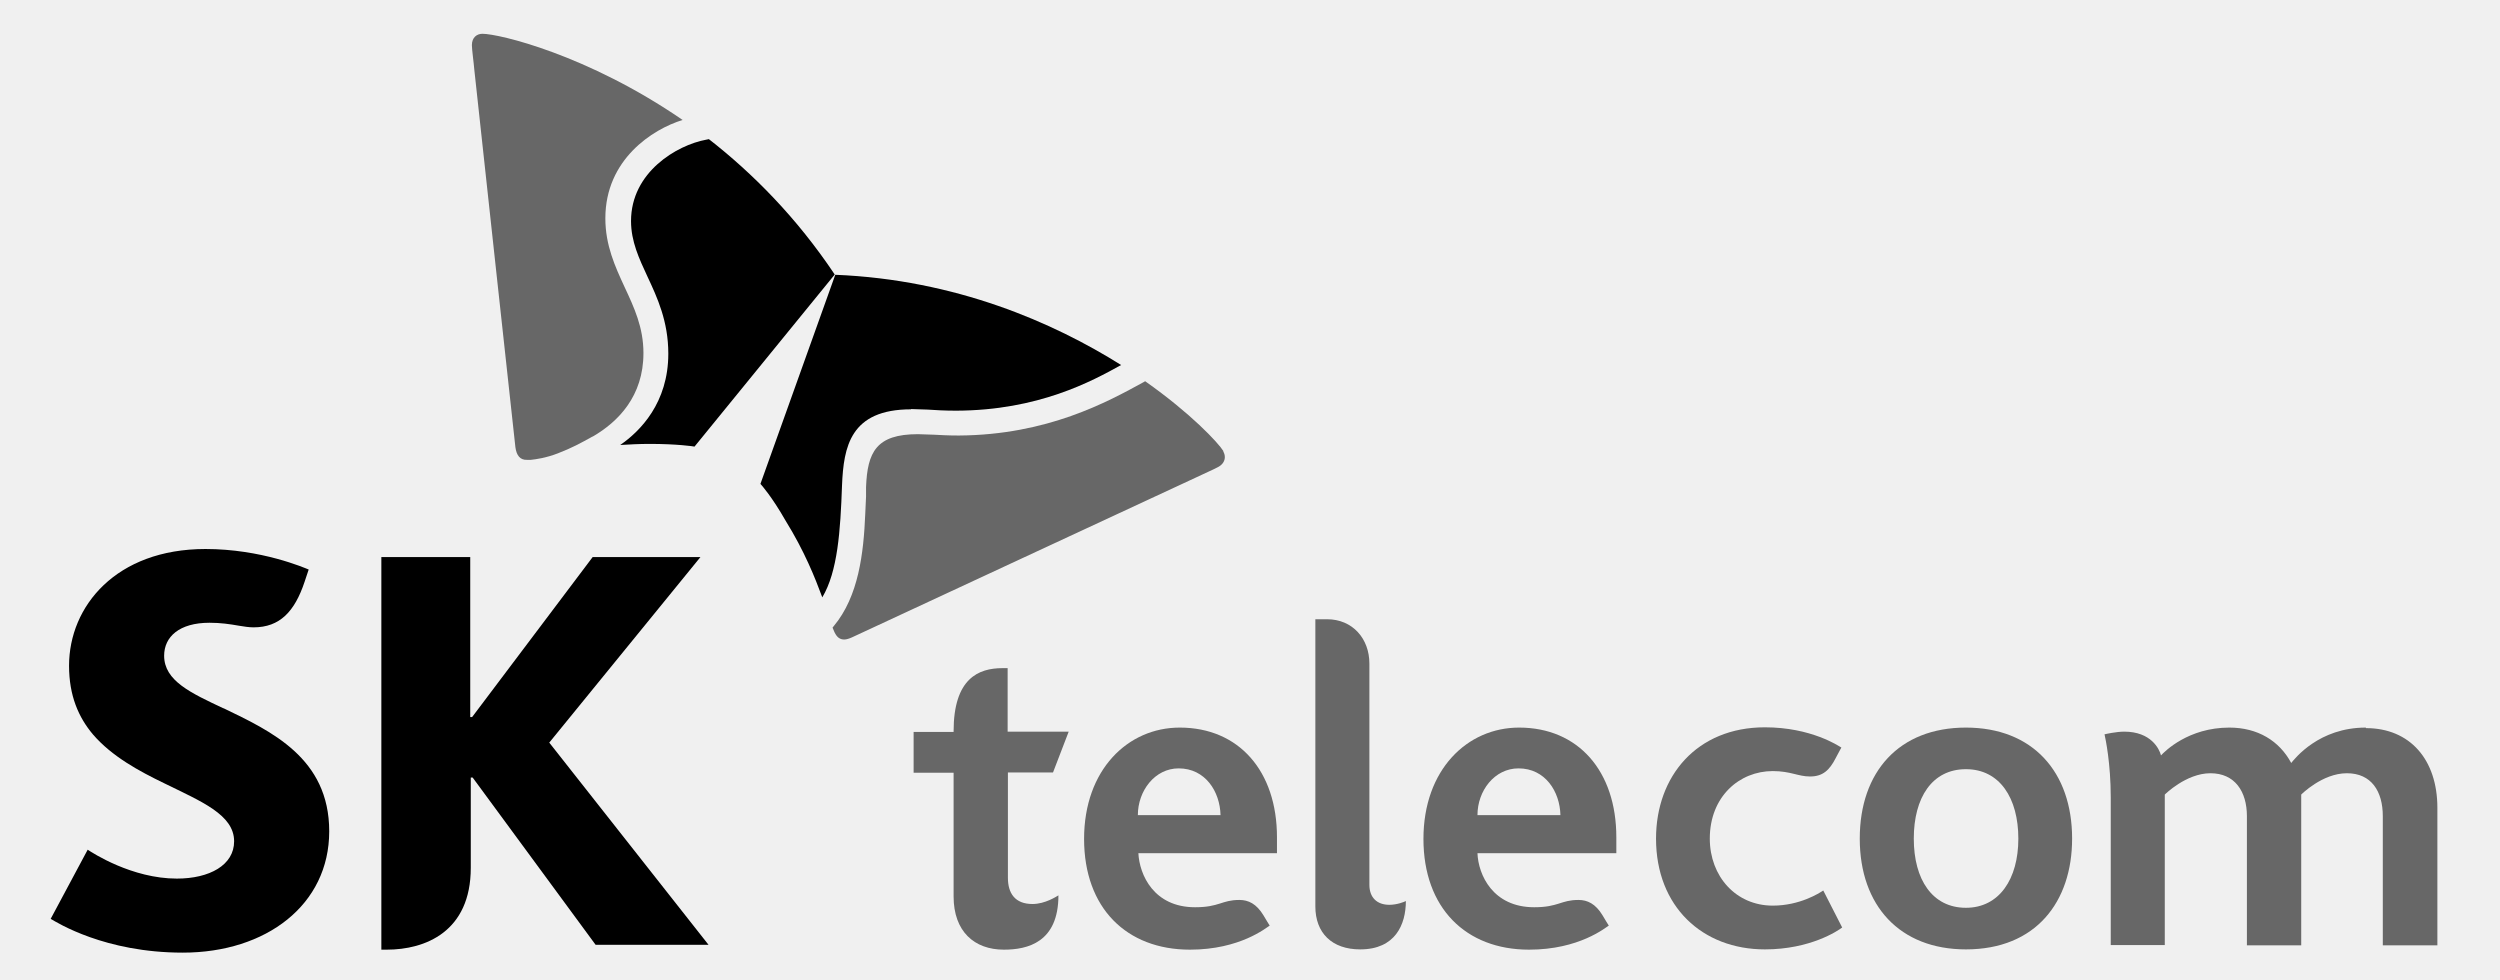
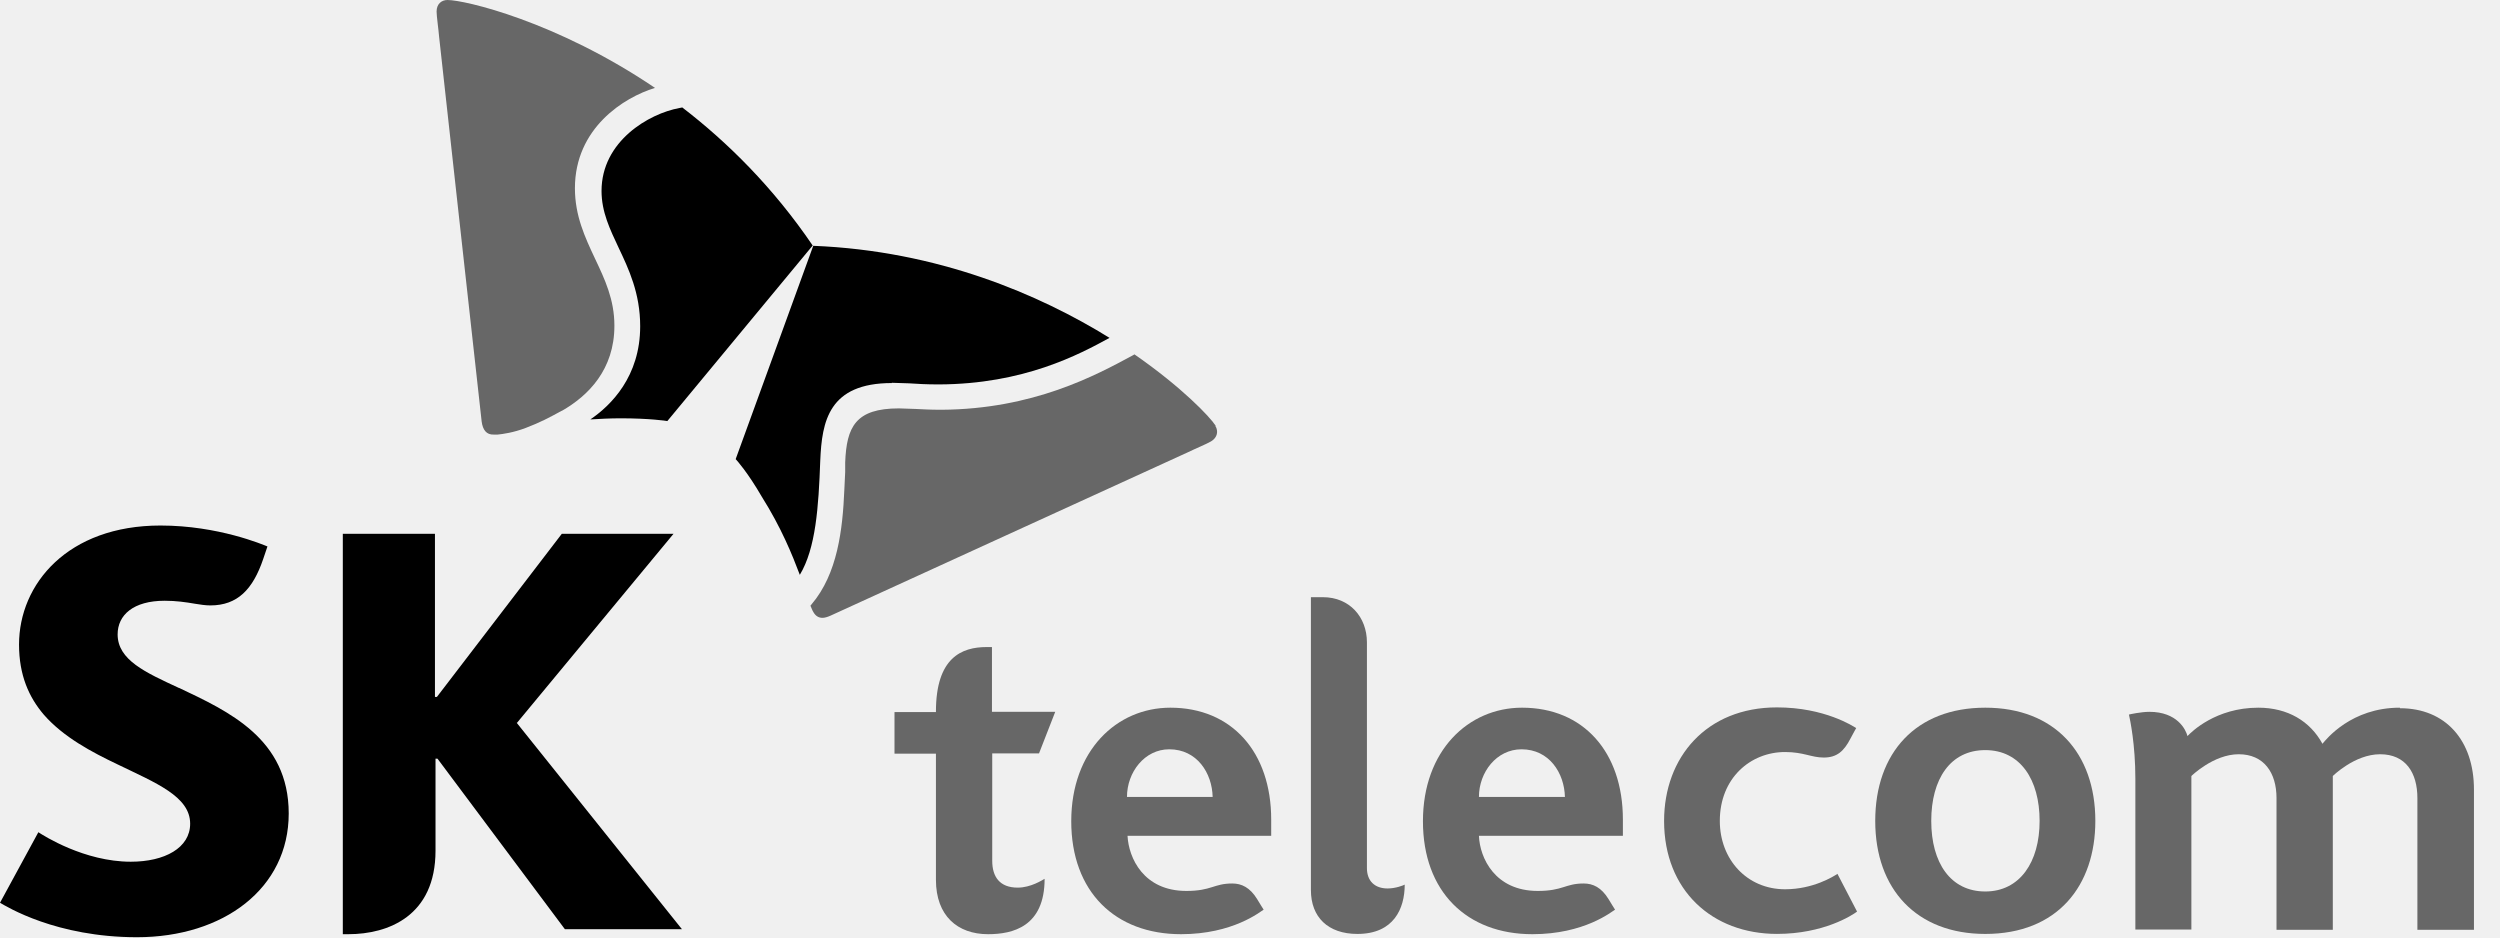
- <svg xmlns="http://www.w3.org/2000/svg" width="148" height="58" viewBox="0 0 148 58" fill="none">
-   <g clip-path="url(#clip0_1568_4658)">
-     <path d="M140.054 43.073C137.287 43.073 135.864 44.896 135.64 45.168C134.936 43.856 133.657 43.073 131.977 43.073C129.546 43.073 128.155 44.48 127.931 44.72C127.835 44.336 127.339 43.313 125.755 43.313C125.292 43.313 124.636 43.457 124.588 43.473C124.652 43.761 124.956 45.2 124.956 47.199V55.948H128.155V47.039C128.155 47.039 129.418 45.776 130.858 45.776C132.297 45.776 133.017 46.847 133.017 48.319V55.964H136.232V47.039C136.232 47.039 137.479 45.776 138.935 45.776C140.39 45.776 141.062 46.847 141.062 48.319V55.964H144.293V47.823C144.293 44.96 142.661 43.105 140.07 43.105L140.054 43.073Z" fill="#676767" />
-     <path d="M104.947 53.613C102.771 53.613 101.22 51.885 101.22 49.646C101.22 47.151 102.979 45.648 104.947 45.648C106.002 45.648 106.45 45.968 107.154 45.968C107.905 45.968 108.305 45.6 108.673 44.88C108.881 44.48 109.009 44.256 109.009 44.256C108.849 44.16 107.218 43.057 104.483 43.057C100.452 43.057 98.037 45.952 98.037 49.646C98.037 53.677 100.788 56.204 104.483 56.204C107.154 56.204 108.785 55.116 109.057 54.908L107.937 52.717C107.698 52.877 106.546 53.613 104.947 53.613Z" fill="#676767" />
-     <path d="M69.84 43.073C66.769 43.073 64.178 45.568 64.178 49.662C64.178 53.757 66.689 56.22 70.447 56.22C73.422 56.22 74.974 54.908 75.166 54.796C75.166 54.796 74.878 54.333 74.798 54.189C74.382 53.501 73.902 53.277 73.374 53.277C72.319 53.277 72.191 53.709 70.751 53.709C68.304 53.709 67.457 51.789 67.392 50.51H75.597V49.566C75.597 45.648 73.342 43.073 69.84 43.073ZM67.361 48.255C67.361 46.815 68.368 45.488 69.776 45.488C71.359 45.488 72.223 46.863 72.255 48.255H67.361Z" fill="#676767" />
-     <path d="M81.068 52.381V39.282C81.068 37.811 80.076 36.659 78.557 36.659H77.869V53.661C77.869 55.228 78.845 56.204 80.524 56.204C82.603 56.204 83.227 54.733 83.227 53.341C83.147 53.389 82.699 53.565 82.251 53.565C81.516 53.565 81.068 53.133 81.068 52.381Z" fill="#676767" />
-     <path d="M59.668 51.95V45.728H62.339L63.267 43.313H59.652V39.554C59.652 39.554 59.364 39.554 59.348 39.554C57.925 39.554 56.453 40.162 56.453 43.297V43.329H54.086V45.744H56.453V53.069C56.453 55.148 57.685 56.22 59.428 56.22C60.835 56.22 62.659 55.788 62.659 53.005C62.547 53.069 61.875 53.517 61.123 53.517C60.084 53.517 59.668 52.877 59.668 51.966V51.95Z" fill="#676767" />
-     <path d="M89.93 43.073C86.859 43.073 84.268 45.568 84.268 49.662C84.268 53.757 86.779 56.22 90.521 56.22C93.496 56.22 95.048 54.908 95.24 54.796C95.24 54.796 94.952 54.333 94.872 54.189C94.456 53.501 93.976 53.277 93.448 53.277C92.393 53.277 92.265 53.709 90.825 53.709C88.378 53.709 87.514 51.789 87.466 50.51H95.687V49.566C95.687 45.648 93.432 43.073 89.93 43.073ZM87.466 48.255C87.466 46.815 88.474 45.488 89.897 45.488C91.481 45.488 92.345 46.863 92.377 48.255H87.482H87.466Z" fill="#676767" />
-     <path d="M116.383 56.204C112.465 56.204 110.098 53.613 110.098 49.646C110.098 45.68 112.433 43.073 116.383 43.073C120.334 43.073 122.669 45.696 122.669 49.646C122.669 53.389 120.526 56.204 116.383 56.204ZM116.383 53.741C118.351 53.741 119.486 52.045 119.486 49.646C119.486 47.247 118.383 45.536 116.383 45.536C114.384 45.536 113.296 47.215 113.296 49.646C113.296 52.077 114.4 53.741 116.383 53.741Z" fill="#676767" />
-     <path d="M13.236 41.937C11.301 41.025 9.717 40.306 9.717 38.818C9.717 37.699 10.613 36.867 12.405 36.867C13.06 36.867 13.604 36.947 14.148 37.043C14.436 37.091 14.74 37.139 15.011 37.139C16.563 37.139 17.443 36.211 18.034 34.436L18.274 33.716C18.034 33.62 15.475 32.501 12.165 32.501C6.871 32.501 4.088 35.891 4.088 39.41C4.088 41.185 4.647 42.465 5.511 43.488C6.631 44.784 8.23 45.648 9.717 46.367C11.893 47.439 13.86 48.223 13.86 49.806C13.86 51.214 12.405 52.013 10.469 52.013C7.814 52.013 5.479 50.494 5.191 50.302L3 54.396C3.384 54.62 6.199 56.396 10.821 56.396C15.763 56.396 19.49 53.565 19.49 49.214C19.49 44.864 16.035 43.281 13.22 41.921L13.236 41.937Z" fill="black" />
-     <path d="M32.525 43.952L41.465 32.98H35.084L27.95 42.449H27.838V32.98H22.576V56.22H22.896C25.167 56.22 27.87 55.164 27.87 51.374V46.032H27.982L35.26 55.932H41.945L32.508 43.952H32.525Z" fill="black" />
-     <path d="M53.926 24.216L54.918 24.248C55.382 24.28 55.91 24.312 56.613 24.312C61.475 24.296 64.642 22.568 66.37 21.609C62.371 19.098 56.581 16.555 49.448 16.267C48.984 17.594 45.306 27.814 45.018 28.646C45.066 28.694 45.705 29.414 46.505 30.821C47.625 32.629 48.248 34.196 48.68 35.364C49.592 33.828 49.752 31.445 49.848 28.726C49.944 26.455 50.328 24.232 53.942 24.232L53.926 24.216Z" fill="black" />
-     <path d="M72.43 26.711C72.111 26.199 70.495 24.472 67.792 22.568L67.712 22.616C65.585 23.784 62.018 25.751 56.756 25.783C56.069 25.783 55.653 25.751 55.301 25.735L54.341 25.703C51.862 25.703 51.35 26.775 51.27 28.838V29.398L51.222 30.437C51.126 32.725 50.839 35.3 49.351 37.075L49.287 37.155C49.351 37.299 49.399 37.443 49.463 37.539C49.591 37.763 49.767 37.859 49.975 37.859C50.103 37.859 50.263 37.811 50.439 37.731C50.87 37.539 68.208 29.462 70.815 28.262C71.199 28.07 71.919 27.766 72.159 27.622C72.398 27.479 72.51 27.271 72.51 27.063C72.51 26.951 72.478 26.823 72.415 26.727L72.43 26.711Z" fill="#676767" />
-     <path d="M41.963 8.238L41.803 8.27C40.075 8.59 37.357 10.189 37.357 13.084C37.357 14.299 37.836 15.307 38.332 16.379C38.908 17.61 39.564 19.018 39.564 20.937C39.564 23.848 37.9 25.527 36.717 26.343C37.261 26.311 37.836 26.279 38.46 26.279C40.075 26.279 41.051 26.423 41.115 26.439L49.416 16.251C47.161 12.876 44.554 10.253 41.947 8.222L41.963 8.238Z" fill="black" />
-     <path d="M35.085 25.847C36.604 24.967 38.092 23.448 38.092 20.905C38.092 19.386 37.548 18.218 36.972 16.986C36.412 15.771 35.837 14.523 35.837 12.924C35.837 9.437 38.636 7.646 40.411 7.102C34.781 3.232 29.535 2 28.559 2C28.223 2 27.936 2.224 27.936 2.672C27.936 2.944 28.047 3.711 28.079 4.127C28.383 7.006 30.463 25.991 30.511 26.471C30.575 26.951 30.782 27.239 31.198 27.223C31.262 27.223 31.342 27.223 31.422 27.223C31.726 27.191 32.318 27.111 33.022 26.839C33.853 26.519 34.381 26.231 35.069 25.847H35.085Z" fill="#676767" />
+ <svg xmlns="http://www.w3.org/2000/svg" width="96" height="36" viewBox="0 0 96 36" fill="none">
+   <g clip-path="url(#clip0_1874_2212)">
+     <path d="M92.15 27.175C90.29 27.175 89.332 28.381 89.182 28.561C88.709 27.693 87.848 27.175 86.719 27.175C85.085 27.175 84.149 28.106 83.999 28.265C83.934 28.011 83.601 27.334 82.536 27.334C82.224 27.334 81.783 27.429 81.751 27.439C81.794 27.63 81.998 28.582 81.998 29.905V35.693H84.149V29.799C84.149 29.799 84.999 28.963 85.966 28.963C86.934 28.963 87.418 29.672 87.418 30.646V35.704H89.58V29.799C89.58 29.799 90.419 28.963 91.397 28.963C92.376 28.963 92.828 29.672 92.828 30.646V35.704H95V30.318C95 28.424 93.903 27.196 92.161 27.196L92.15 27.175Z" fill="#676767" />
+     <path d="M68.547 34.148C67.085 34.148 66.041 33.005 66.041 31.524C66.041 29.873 67.224 28.878 68.547 28.878C69.257 28.878 69.558 29.09 70.031 29.09C70.537 29.09 70.805 28.847 71.053 28.37C71.192 28.106 71.278 27.958 71.278 27.958C71.171 27.894 70.074 27.164 68.235 27.164C65.525 27.164 63.901 29.079 63.901 31.524C63.901 34.191 65.751 35.862 68.235 35.862C70.031 35.862 71.128 35.143 71.311 35.005L70.558 33.556C70.397 33.661 69.622 34.148 68.547 34.148Z" fill="#676767" />
+     <path d="M44.943 27.175C42.878 27.175 41.136 28.826 41.136 31.535C41.136 34.244 42.824 35.873 45.351 35.873C47.352 35.873 48.395 35.005 48.524 34.931C48.524 34.931 48.33 34.624 48.276 34.529C47.997 34.074 47.674 33.926 47.319 33.926C46.609 33.926 46.523 34.212 45.556 34.212C43.91 34.212 43.34 32.942 43.297 32.095H48.814V31.471C48.814 28.878 47.298 27.175 44.943 27.175ZM43.276 30.603C43.276 29.651 43.953 28.773 44.9 28.773C45.964 28.773 46.545 29.683 46.566 30.603H43.276Z" fill="#676767" />
+     <path d="M52.49 33.334V24.667C52.49 23.694 51.823 22.932 50.801 22.932H50.339V34.18C50.339 35.217 50.995 35.863 52.124 35.863C53.522 35.863 53.941 34.889 53.941 33.969C53.888 34 53.587 34.117 53.285 34.117C52.791 34.117 52.49 33.831 52.49 33.334Z" fill="#676767" />
+     <path d="M38.102 33.048V28.931H39.898L40.521 27.334H38.091V24.847C38.091 24.847 37.897 24.847 37.887 24.847C36.93 24.847 35.94 25.249 35.94 27.323V27.344H34.349V28.942H35.94V33.788C35.94 35.164 36.768 35.873 37.94 35.873C38.887 35.873 40.113 35.587 40.113 33.746C40.037 33.788 39.586 34.085 39.08 34.085C38.381 34.085 38.102 33.661 38.102 33.058V33.048Z" fill="#676767" />
+     <path d="M58.447 27.175C56.383 27.175 54.641 28.826 54.641 31.535C54.641 34.244 56.329 35.873 58.845 35.873C60.846 35.873 61.889 35.005 62.018 34.931C62.018 34.931 61.824 34.624 61.77 34.529C61.491 34.074 61.168 33.926 60.813 33.926C60.104 33.926 60.018 34.212 59.05 34.212C57.404 34.212 56.824 32.942 56.791 32.095H62.319V31.471C62.319 28.878 60.803 27.175 58.447 27.175ZM56.791 30.603C56.791 29.651 57.469 28.773 58.426 28.773C59.491 28.773 60.071 29.683 60.093 30.603H56.802H56.791Z" fill="#676767" />
+     <path d="M76.235 35.863C73.6 35.863 72.009 34.148 72.009 31.524C72.009 28.9 73.579 27.175 76.235 27.175C78.891 27.175 80.461 28.91 80.461 31.524C80.461 34 79.02 35.863 76.235 35.863ZM76.235 34.233C77.558 34.233 78.321 33.111 78.321 31.524C78.321 29.937 77.579 28.804 76.235 28.804C74.891 28.804 74.16 29.916 74.16 31.524C74.16 33.133 74.902 34.233 76.235 34.233Z" fill="#676767" />
+     <path d="M6.883 26.423C5.581 25.82 4.517 25.344 4.517 24.36C4.517 23.619 5.119 23.069 6.323 23.069C6.764 23.069 7.13 23.122 7.495 23.185C7.689 23.217 7.893 23.248 8.076 23.248C9.119 23.248 9.711 22.635 10.109 21.46L10.27 20.984C10.109 20.92 8.388 20.18 6.162 20.18C2.602 20.18 0.731 22.423 0.731 24.751C0.731 25.926 1.108 26.772 1.688 27.45C2.441 28.307 3.517 28.878 4.517 29.354C5.979 30.063 7.302 30.582 7.302 31.629C7.302 32.561 6.323 33.09 5.022 33.09C3.237 33.09 1.667 32.084 1.473 31.957L0 34.666C0.258 34.815 2.151 35.989 5.259 35.989C8.582 35.989 11.087 34.116 11.087 31.238C11.087 28.36 8.764 27.312 6.872 26.413L6.883 26.423Z" fill="black" />
+     <path d="M19.853 27.756L25.864 20.497H21.574L16.777 26.762H16.702V20.497H13.164V35.873H13.379C14.906 35.873 16.724 35.174 16.724 32.666V29.132H16.799L21.692 35.682H26.187L19.842 27.756H19.853Z" fill="black" />
+     <path d="M34.24 14.699L34.907 14.72C35.218 14.741 35.573 14.762 36.047 14.762C39.316 14.752 41.445 13.609 42.606 12.974C39.918 11.312 36.025 9.63 31.229 9.439C30.917 10.318 28.444 17.08 28.25 17.63C28.282 17.662 28.712 18.138 29.25 19.069C30.003 20.265 30.422 21.302 30.713 22.074C31.326 21.058 31.433 19.482 31.498 17.683C31.562 16.18 31.82 14.709 34.251 14.709L34.24 14.699Z" fill="black" />
+     <path d="M46.682 16.349C46.467 16.011 45.381 14.868 43.563 13.608L43.51 13.64C42.079 14.413 39.681 15.714 36.143 15.735C35.681 15.735 35.401 15.714 35.165 15.704L34.519 15.682C32.852 15.682 32.508 16.392 32.455 17.756V18.127L32.422 18.815C32.358 20.328 32.164 22.032 31.164 23.206L31.121 23.259C31.164 23.354 31.196 23.45 31.239 23.513C31.325 23.661 31.444 23.725 31.584 23.725C31.669 23.725 31.777 23.693 31.895 23.64C32.186 23.513 43.843 18.169 45.596 17.376C45.854 17.249 46.338 17.048 46.499 16.952C46.66 16.857 46.736 16.72 46.736 16.582C46.736 16.508 46.714 16.423 46.671 16.36L46.682 16.349Z" fill="#676767" />
+     <path d="M26.196 4.127L26.089 4.148C24.927 4.36 23.099 5.418 23.099 7.333C23.099 8.137 23.422 8.804 23.755 9.513C24.142 10.328 24.583 11.259 24.583 12.529C24.583 14.455 23.465 15.566 22.669 16.106C23.035 16.084 23.422 16.063 23.841 16.063C24.927 16.063 25.583 16.159 25.626 16.169L31.207 9.428C29.691 7.196 27.938 5.46 26.186 4.116L26.196 4.127Z" fill="black" />
+     <path d="M21.572 15.778C22.593 15.196 23.593 14.191 23.593 12.508C23.593 11.503 23.228 10.73 22.841 9.915C22.464 9.111 22.077 8.286 22.077 7.228C22.077 4.921 23.959 3.735 25.153 3.376C21.367 0.815 17.84 0 17.184 0C16.958 0 16.765 0.148 16.765 0.444C16.765 0.624 16.84 1.132 16.861 1.407C17.066 3.312 18.464 15.873 18.496 16.191C18.539 16.508 18.679 16.698 18.958 16.688C19.002 16.688 19.055 16.688 19.109 16.688C19.313 16.667 19.711 16.614 20.184 16.434C20.744 16.222 21.099 16.032 21.561 15.778H21.572Z" fill="#676767" />
  </g>
  <defs>
-     <clipPath id="clip0_1568_4658">
-       <rect width="141.291" height="54.412" fill="white" transform="translate(3 2)" />
+     <clipPath id="clip0_1874_2212">
+       <rect width="95" height="36" fill="white" />
    </clipPath>
  </defs>
</svg>
